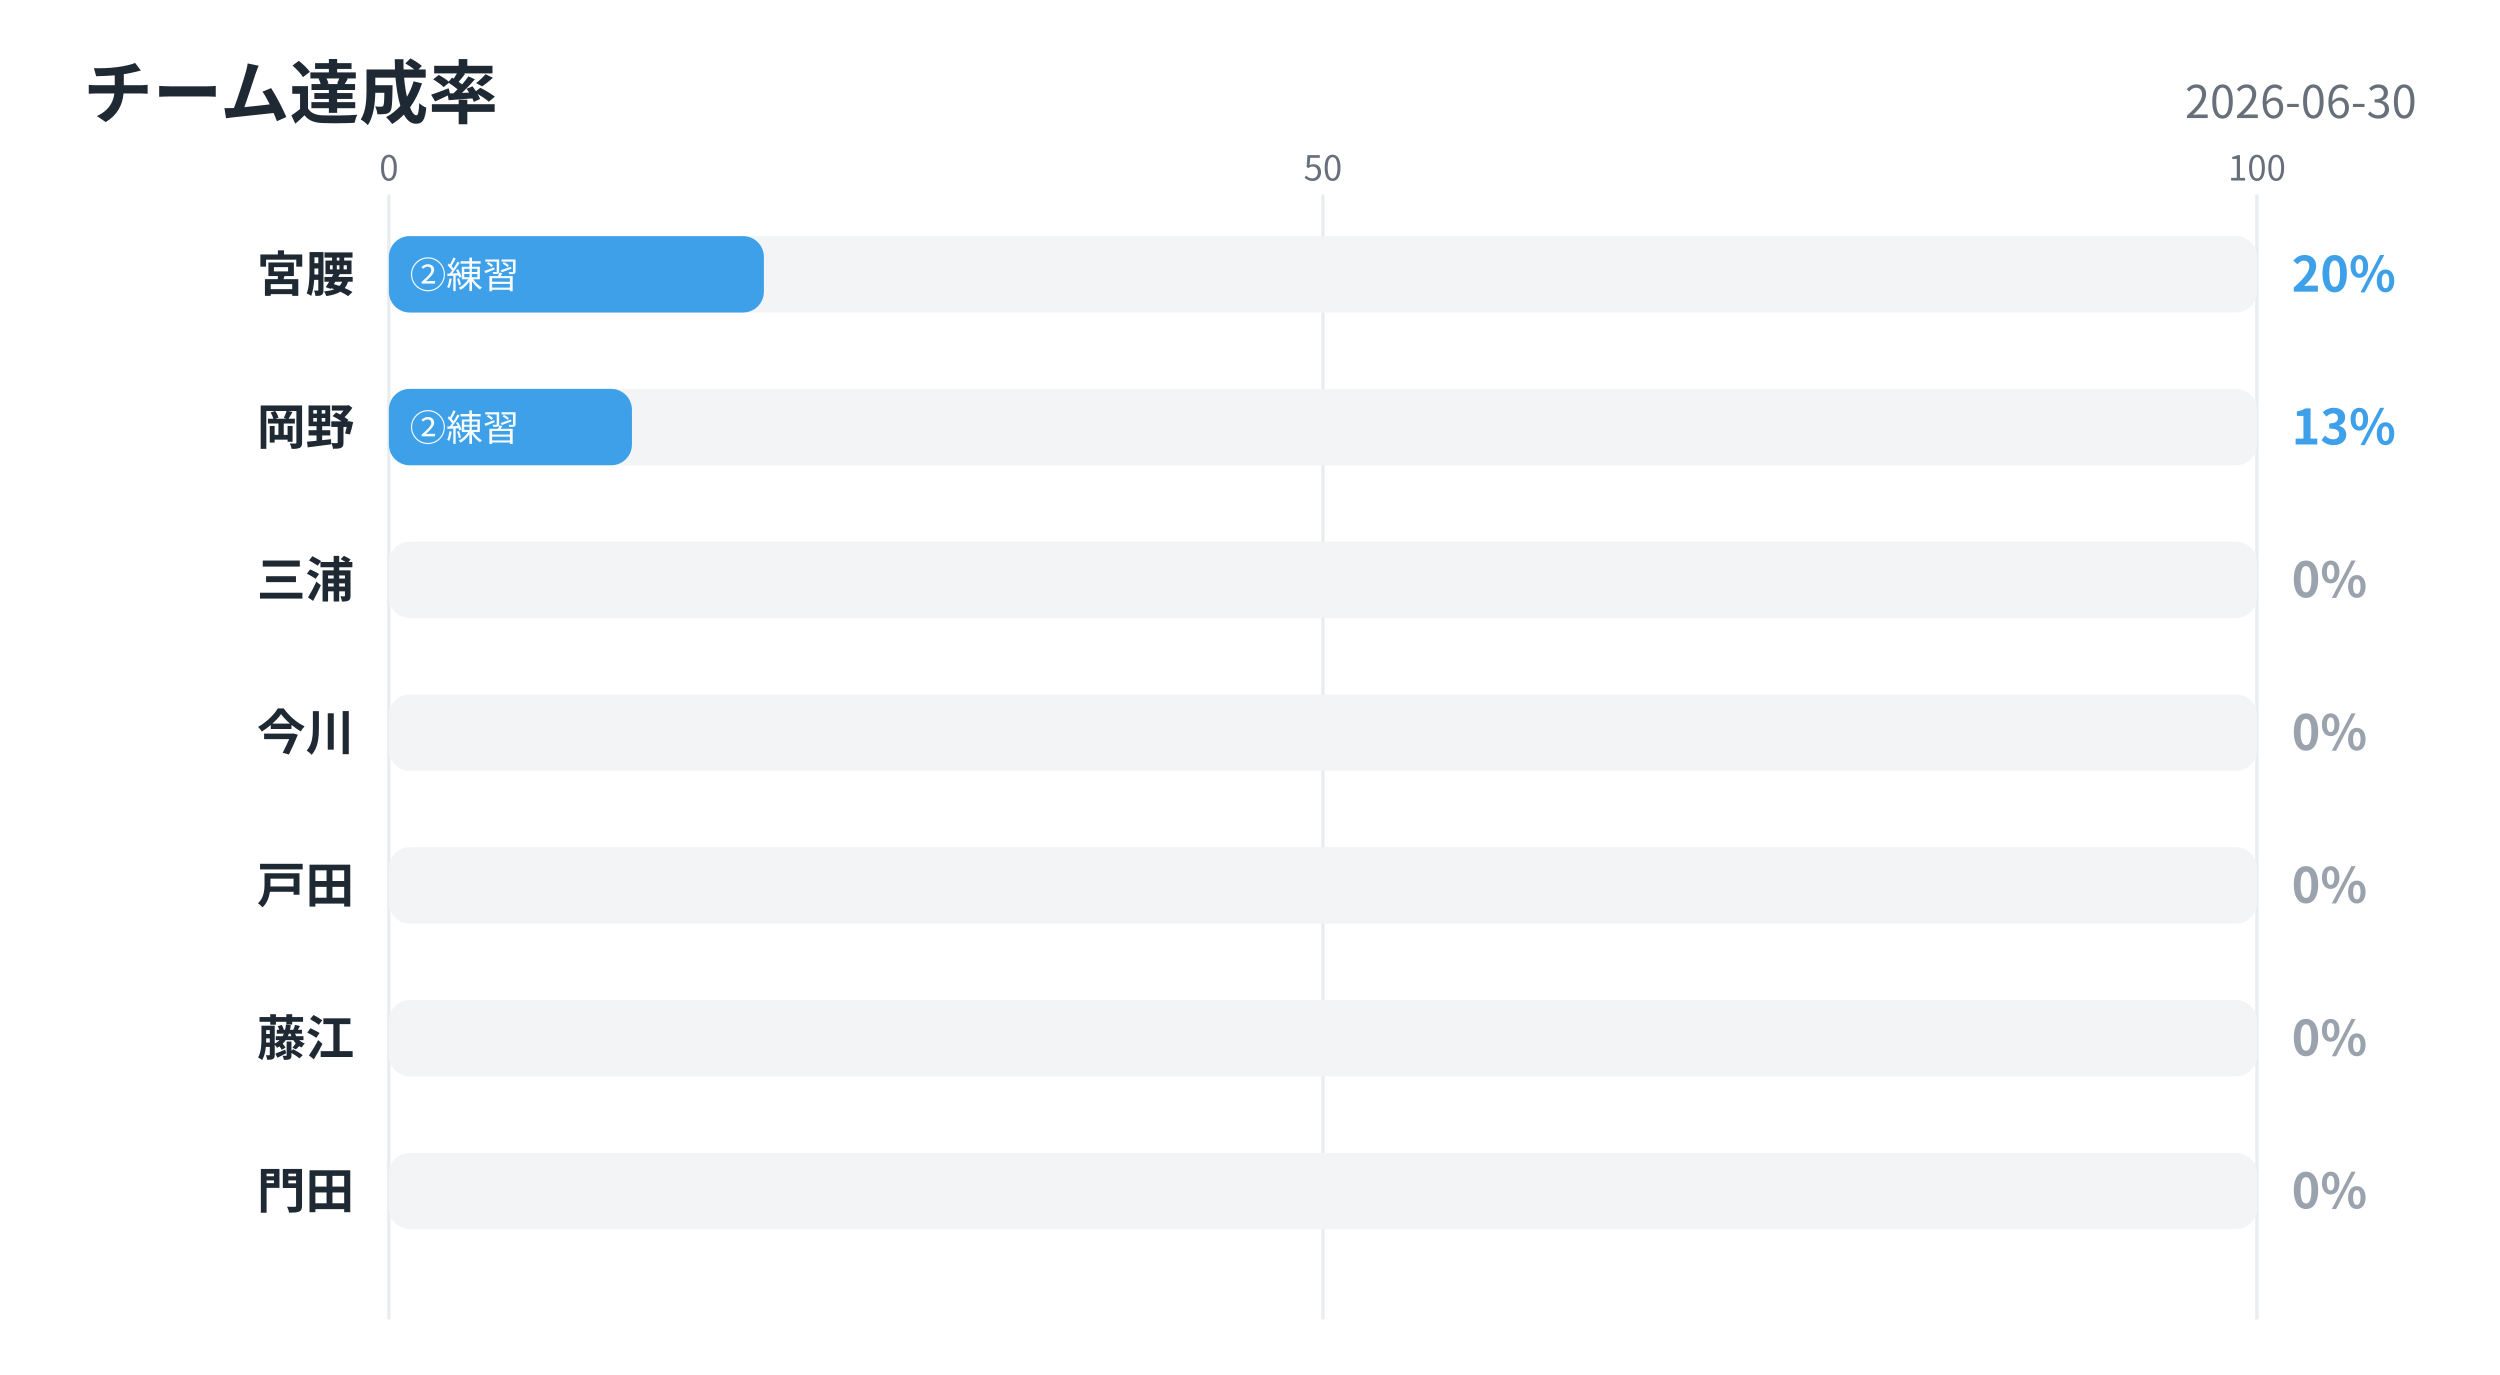
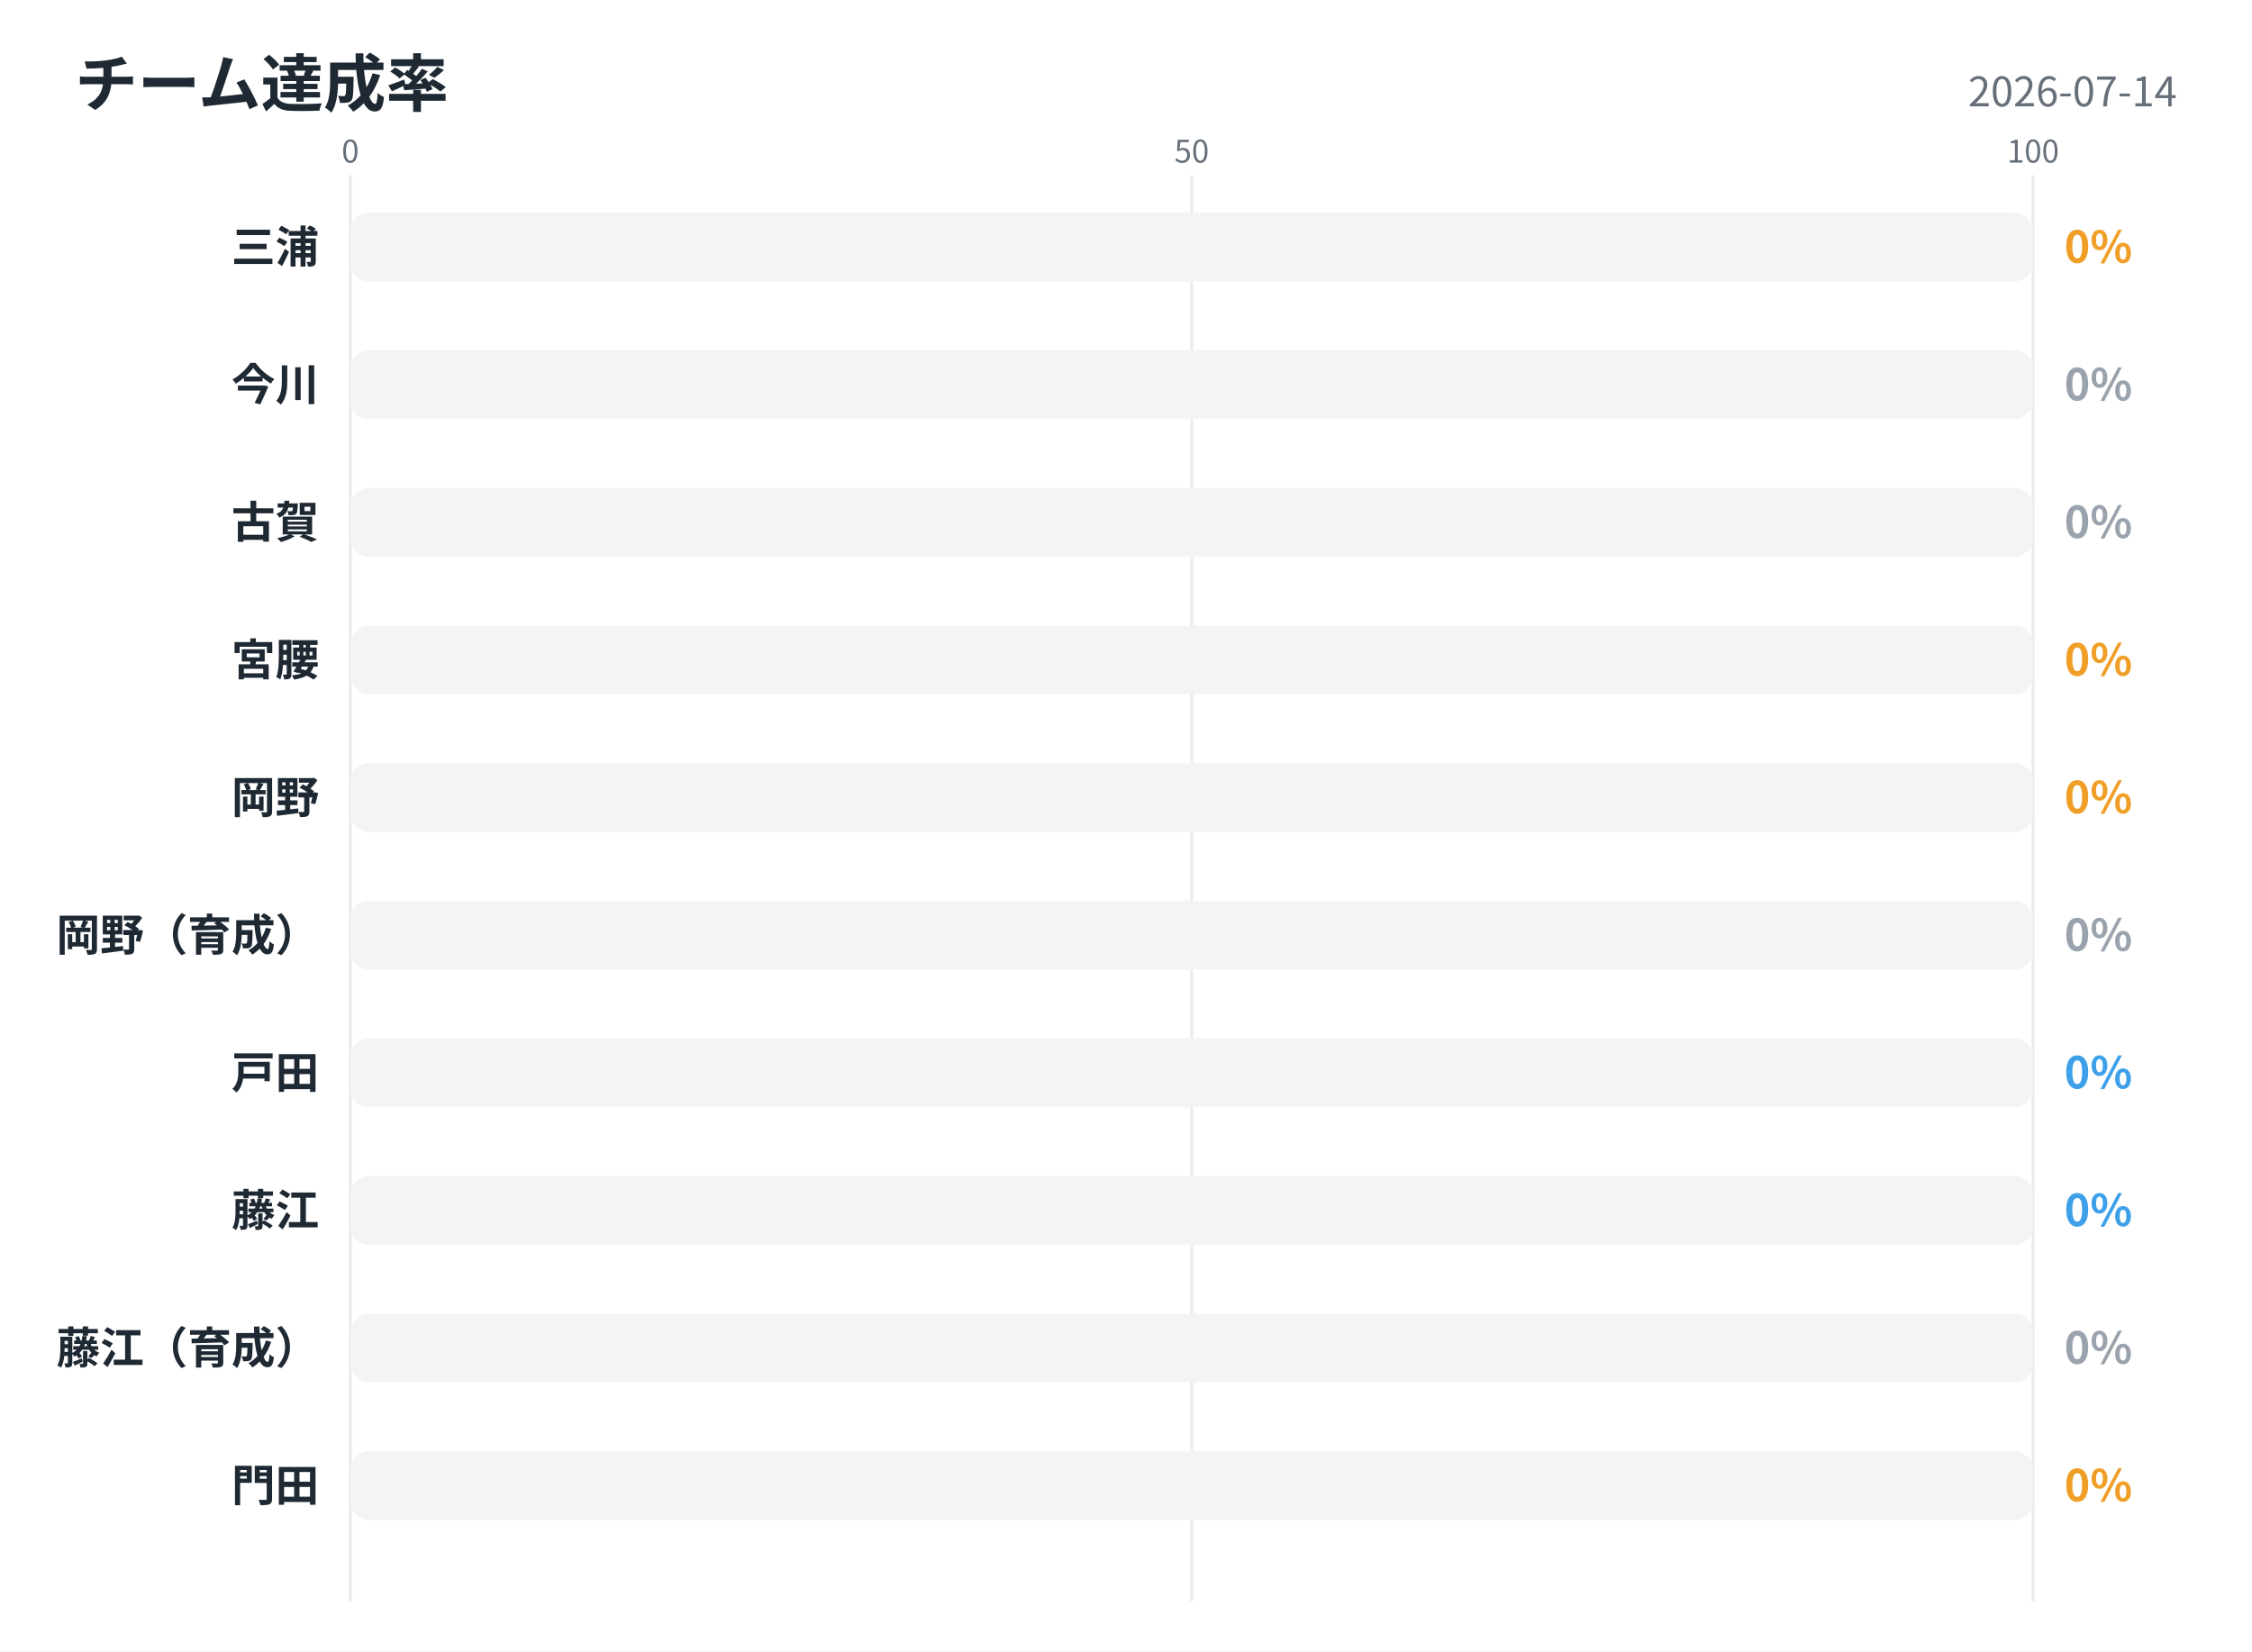
- <svg xmlns="http://www.w3.org/2000/svg" viewBox="0 0 720 396" font-family="Hiragino Sans, 'Noto Sans CJK JP', 'Yu Gothic', sans-serif" width="720" height="396">
-   <rect x="0" y="0" width="720" height="396" fill="#fff" />
+ <svg xmlns="http://www.w3.org/2000/svg" viewBox="0 0 720 528" font-family="Hiragino Sans, 'Noto Sans CJK JP', 'Yu Gothic', IPAGothic, sans-serif" width="720" height="528">
+   <rect x="0" y="0" width="720" height="528" fill="#fff" />
  <text x="24" y="34" font-size="20" font-weight="700" fill="#1F2933">チーム達成率</text>
-   <text x="696" y="34" text-anchor="end" font-size="13" fill="#67707A">2026-06-30</text>
-   <line x1="112.0" y1="56" x2="112.0" y2="380" stroke="#EAEDF0" stroke-width="1" />
+   <text x="696" y="34" text-anchor="end" font-size="13" fill="#67707A">2026-07-14</text>
+   <line x1="112.0" y1="56" x2="112.0" y2="512" stroke="#EAEDF0" stroke-width="1" />
  <text x="112.0" y="52" text-anchor="middle" font-size="10" fill="#67707A">0</text>
-   <line x1="381.0" y1="56" x2="381.0" y2="380" stroke="#EAEDF0" stroke-width="1" />
+   <line x1="381.0" y1="56" x2="381.0" y2="512" stroke="#EAEDF0" stroke-width="1" />
  <text x="381.0" y="52" text-anchor="middle" font-size="10" fill="#67707A">50</text>
-   <line x1="650.0" y1="56" x2="650.0" y2="380" stroke="#EAEDF0" stroke-width="1" />
+   <line x1="650.0" y1="56" x2="650.0" y2="512" stroke="#EAEDF0" stroke-width="1" />
  <text x="650.0" y="52" text-anchor="middle" font-size="10" fill="#67707A">100</text>
-   <text x="102" y="84.0" text-anchor="end" font-size="14" font-weight="700" fill="#1F2933">宮腰</text>
+   <text x="102" y="84.0" text-anchor="end" font-size="14" font-weight="700" fill="#1F2933">三浦</text>
  <rect x="112" y="68" width="538" height="22" rx="6" fill="#F2F4F6" />
-   <rect x="112" y="68" width="108" height="22" rx="6" fill="#3DA0E8" />
-   <text x="660" y="84.0" font-size="14" font-weight="700" fill="#3DA0E8">20%</text>
-   <text x="118" y="83.0" font-size="10.5" fill="#fff" opacity="0.95">②練習</text>
-   <text x="102" y="128.0" text-anchor="end" font-size="14" font-weight="700" fill="#1F2933">岡野</text>
+   <text x="660" y="84.0" font-size="14" font-weight="700" fill="#EF9F27">0%</text>
+   <text x="118" y="83.0" font-size="10.5" fill="#fff" opacity="0">③実践</text>
+   <text x="102" y="128.0" text-anchor="end" font-size="14" font-weight="700" fill="#1F2933">今川</text>
  <rect x="112" y="112" width="538" height="22" rx="6" fill="#F2F4F6" />
-   <rect x="112" y="112" width="70" height="22" rx="6" fill="#3DA0E8" />
-   <text x="660" y="128.0" font-size="14" font-weight="700" fill="#3DA0E8">13%</text>
-   <text x="118" y="127.0" font-size="10.5" fill="#fff" opacity="0.95">②練習</text>
-   <text x="102" y="172.0" text-anchor="end" font-size="14" font-weight="700" fill="#1F2933">三浦</text>
+   <text x="660" y="128.0" font-size="14" font-weight="700" fill="#9AA3AD">0%</text>
+   <text x="118" y="127.0" font-size="10.5" fill="#fff" opacity="0">①型を知る</text>
+   <text x="102" y="172.0" text-anchor="end" font-size="14" font-weight="700" fill="#1F2933">古賀</text>
  <rect x="112" y="156" width="538" height="22" rx="6" fill="#F2F4F6" />
  <text x="660" y="172.0" font-size="14" font-weight="700" fill="#9AA3AD">0%</text>
  <text x="118" y="171.0" font-size="10.5" fill="#fff" opacity="0">①型を知る</text>
-   <text x="102" y="216.0" text-anchor="end" font-size="14" font-weight="700" fill="#1F2933">今川</text>
+   <text x="102" y="216.0" text-anchor="end" font-size="14" font-weight="700" fill="#1F2933">宮腰</text>
  <rect x="112" y="200" width="538" height="22" rx="6" fill="#F2F4F6" />
-   <text x="660" y="216.0" font-size="14" font-weight="700" fill="#9AA3AD">0%</text>
-   <text x="118" y="215.0" font-size="10.5" fill="#fff" opacity="0">①型を知る</text>
-   <text x="102" y="260.0" text-anchor="end" font-size="14" font-weight="700" fill="#1F2933">戸田</text>
+   <text x="660" y="216.0" font-size="14" font-weight="700" fill="#EF9F27">0%</text>
+   <text x="118" y="215.0" font-size="10.5" fill="#fff" opacity="0">③実践</text>
+   <text x="102" y="260.0" text-anchor="end" font-size="14" font-weight="700" fill="#1F2933">岡野</text>
  <rect x="112" y="244" width="538" height="22" rx="6" fill="#F2F4F6" />
-   <text x="660" y="260.0" font-size="14" font-weight="700" fill="#9AA3AD">0%</text>
-   <text x="118" y="259.0" font-size="10.5" fill="#fff" opacity="0">①型を知る</text>
-   <text x="102" y="304.0" text-anchor="end" font-size="14" font-weight="700" fill="#1F2933">藤江</text>
+   <text x="660" y="260.0" font-size="14" font-weight="700" fill="#EF9F27">0%</text>
+   <text x="118" y="259.0" font-size="10.5" fill="#fff" opacity="0">③実践</text>
+   <text x="102" y="304.0" text-anchor="end" font-size="14" font-weight="700" fill="#1F2933">岡野（育成）</text>
  <rect x="112" y="288" width="538" height="22" rx="6" fill="#F2F4F6" />
  <text x="660" y="304.0" font-size="14" font-weight="700" fill="#9AA3AD">0%</text>
  <text x="118" y="303.0" font-size="10.5" fill="#fff" opacity="0">①型を知る</text>
-   <text x="102" y="348.0" text-anchor="end" font-size="14" font-weight="700" fill="#1F2933">門田</text>
+   <text x="102" y="348.0" text-anchor="end" font-size="14" font-weight="700" fill="#1F2933">戸田</text>
  <rect x="112" y="332" width="538" height="22" rx="6" fill="#F2F4F6" />
-   <text x="660" y="348.0" font-size="14" font-weight="700" fill="#9AA3AD">0%</text>
-   <text x="118" y="347.0" font-size="10.5" fill="#fff" opacity="0">①型を知る</text>
+   <text x="660" y="348.0" font-size="14" font-weight="700" fill="#3DA0E8">0%</text>
+   <text x="118" y="347.0" font-size="10.5" fill="#fff" opacity="0">②練習</text>
+   <text x="102" y="392.0" text-anchor="end" font-size="14" font-weight="700" fill="#1F2933">藤江</text>
+   <rect x="112" y="376" width="538" height="22" rx="6" fill="#F2F4F6" />
+   <text x="660" y="392.0" font-size="14" font-weight="700" fill="#3DA0E8">0%</text>
+   <text x="118" y="391.0" font-size="10.5" fill="#fff" opacity="0">②練習</text>
+   <text x="102" y="436.0" text-anchor="end" font-size="14" font-weight="700" fill="#1F2933">藤江（育成）</text>
+   <rect x="112" y="420" width="538" height="22" rx="6" fill="#F2F4F6" />
+   <text x="660" y="436.0" font-size="14" font-weight="700" fill="#9AA3AD">0%</text>
+   <text x="118" y="435.0" font-size="10.5" fill="#fff" opacity="0">①型を知る</text>
+   <text x="102" y="480.0" text-anchor="end" font-size="14" font-weight="700" fill="#1F2933">門田</text>
+   <rect x="112" y="464" width="538" height="22" rx="6" fill="#F2F4F6" />
+   <text x="660" y="480.0" font-size="14" font-weight="700" fill="#EF9F27">0%</text>
+   <text x="118" y="479.0" font-size="10.5" fill="#fff" opacity="0">③実践</text>
</svg>
